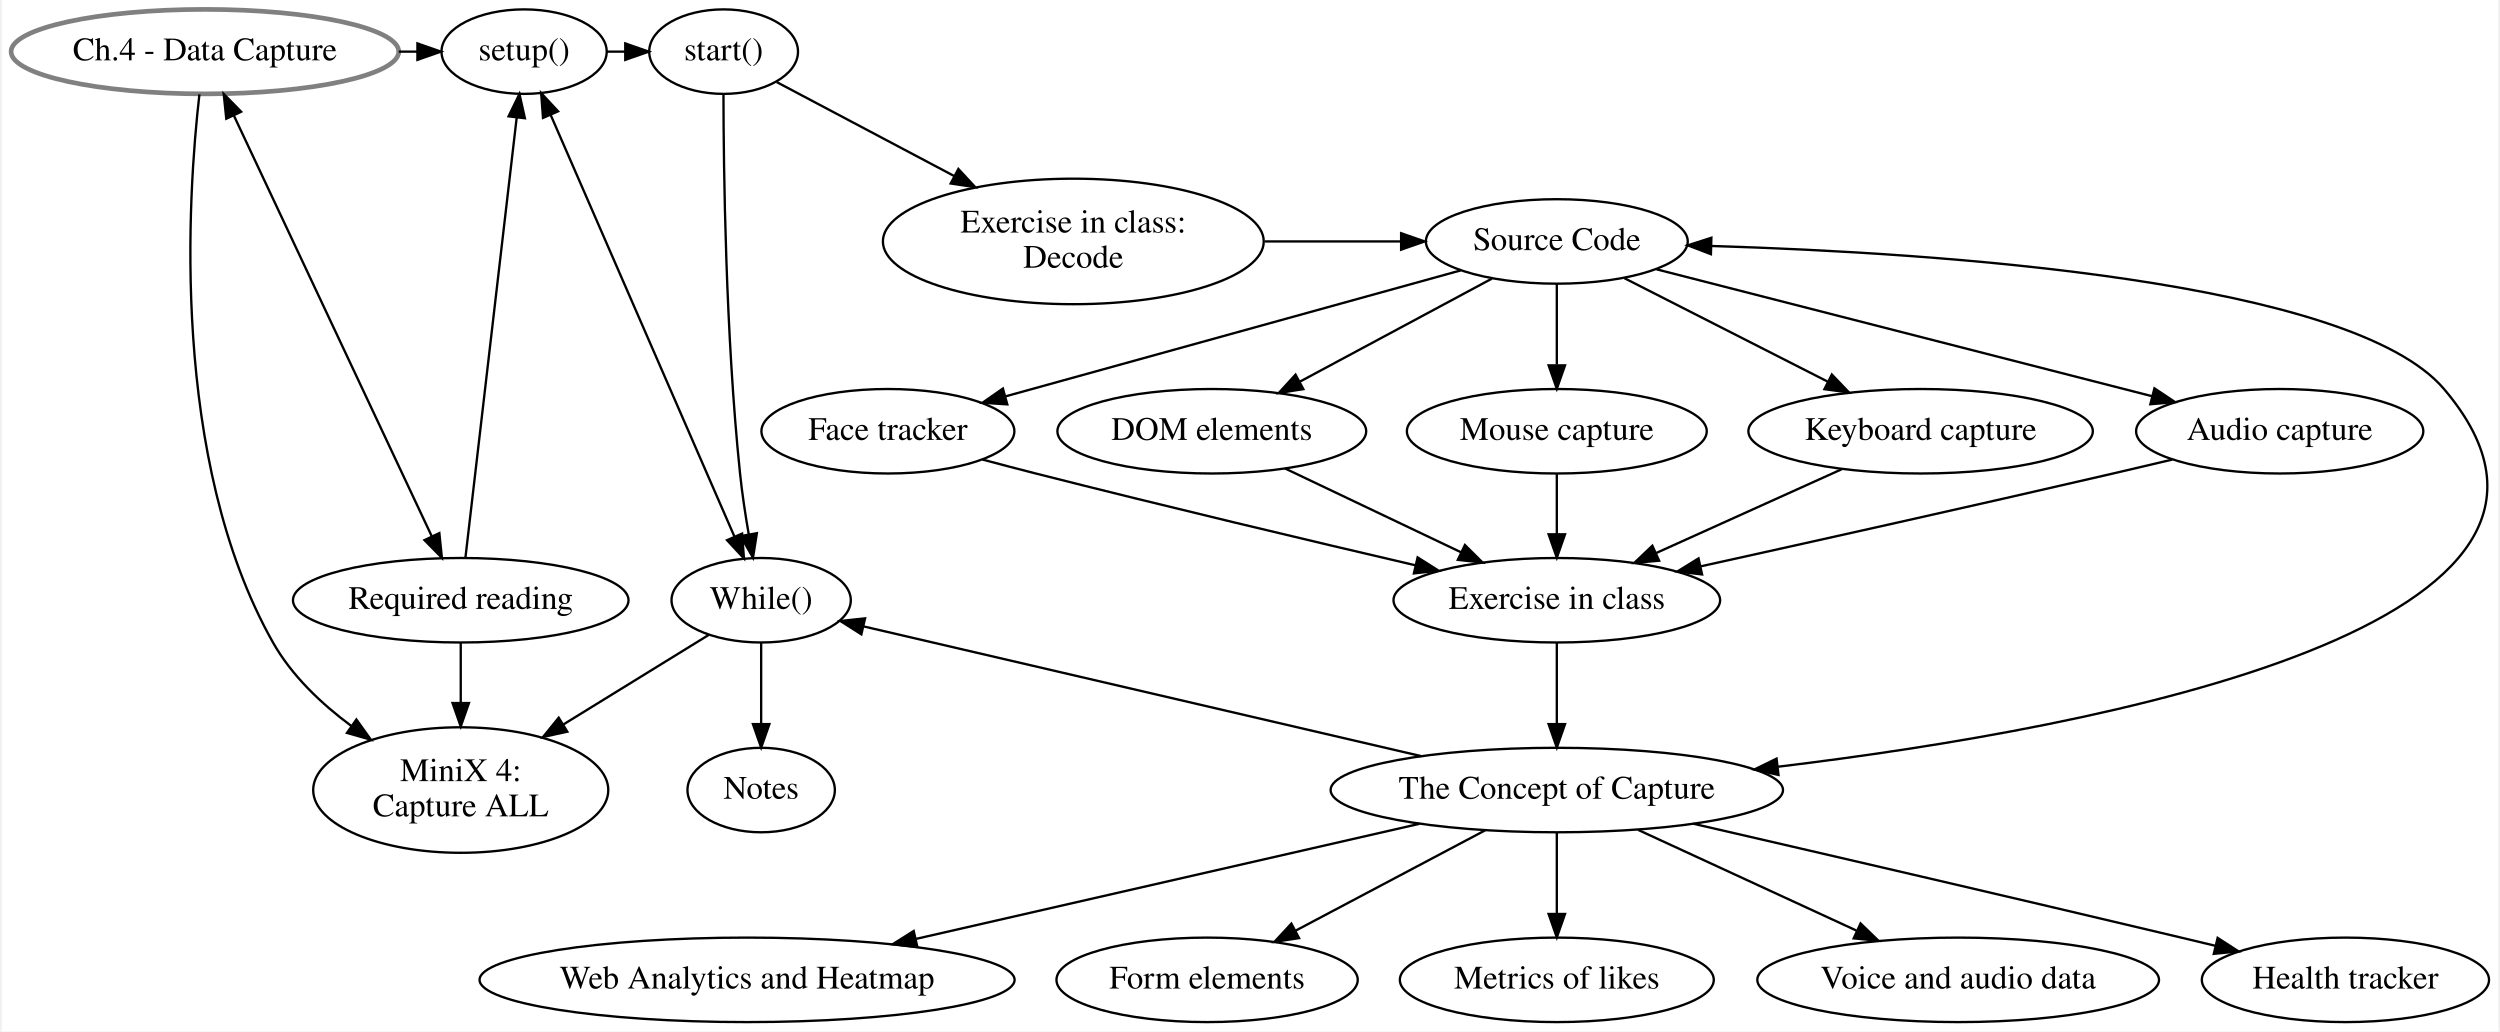
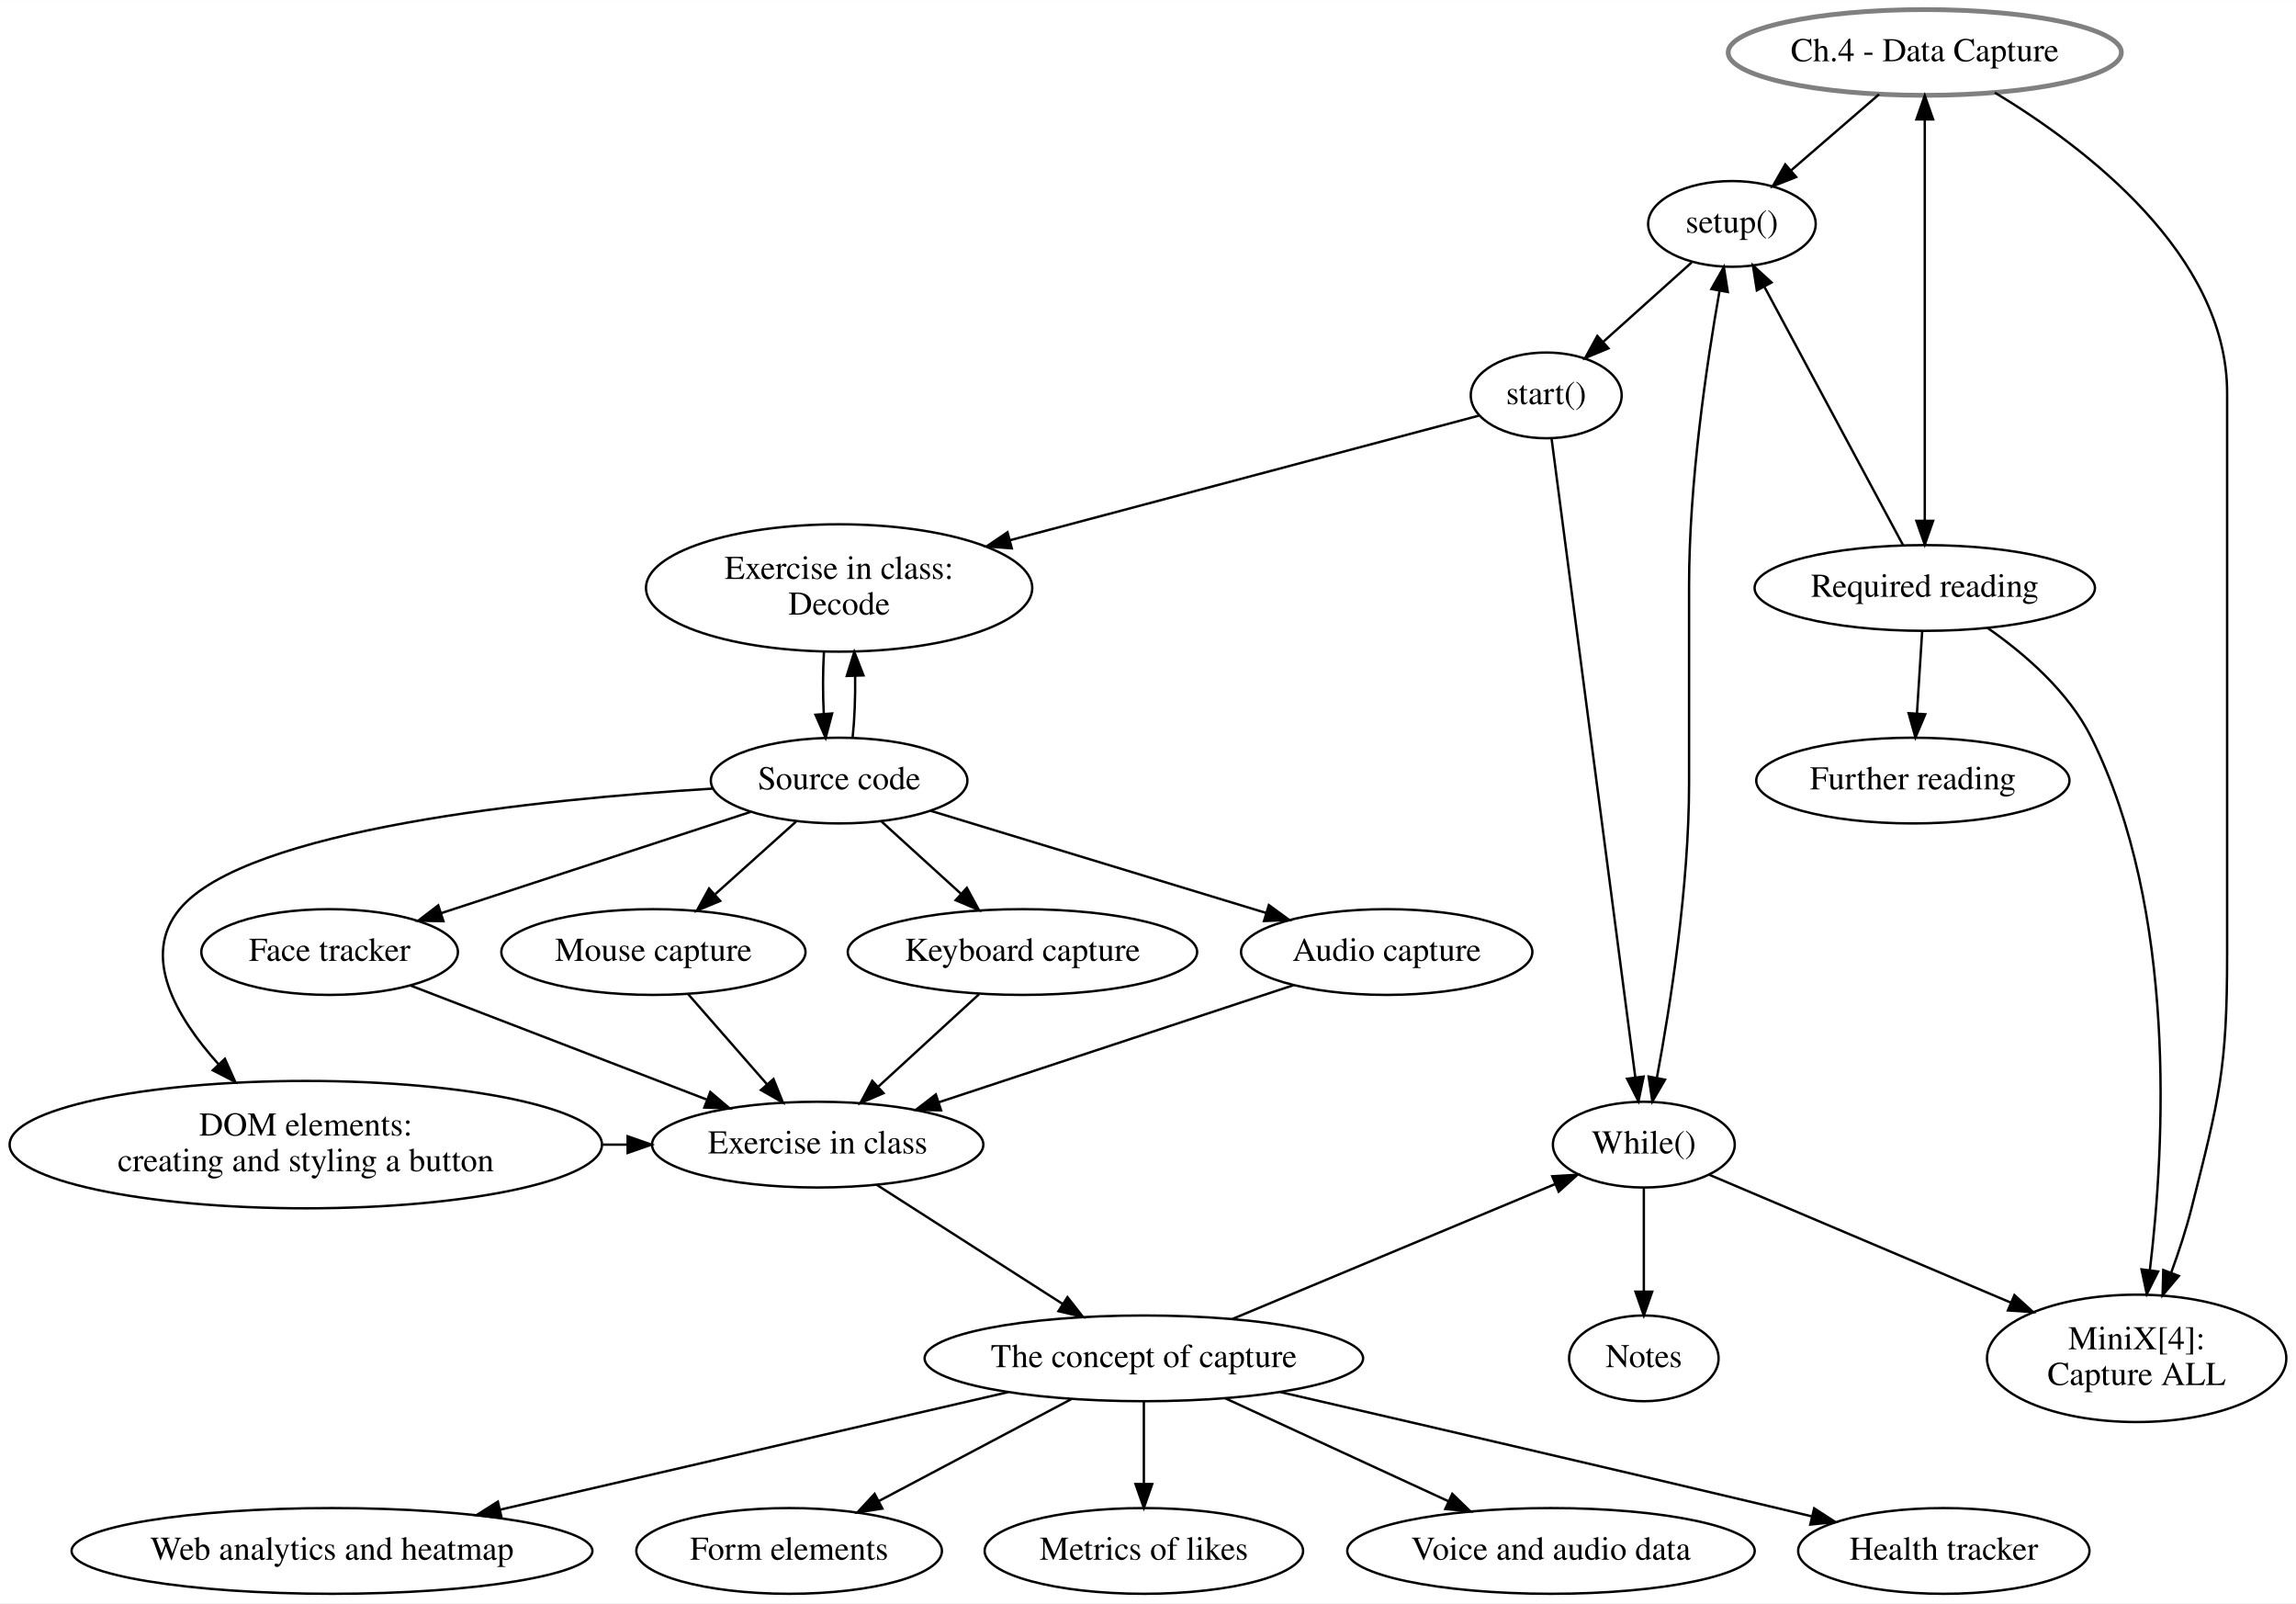
- <svg xmlns="http://www.w3.org/2000/svg" width="1064pt" height="439pt" viewBox="0.00 0.00 1063.64 439.48">
-   <g id="graph0" class="graph" transform="scale(1 1) rotate(0) translate(4 435.48)">
-     <polygon fill="white" stroke="none" points="-4,4 -4,-435.48 1059.64,-435.48 1059.64,4 -4,4" />
+ <svg xmlns="http://www.w3.org/2000/svg" width="964pt" height="673pt" viewBox="0.00 0.00 964.38 673.22">
+   <g id="graph0" class="graph" transform="scale(1 1) rotate(0) translate(4 669.22)">
+     <polygon fill="white" stroke="none" points="-4,4 -4,-669.22 960.383,-669.22 960.383,4 -4,4" />
    <g id="node1" class="node">
-       <ellipse fill="none" stroke="grey" stroke-width="2" cx="82.543" cy="-413.48" rx="82.585" ry="18" />
-       <text text-anchor="middle" x="82.543" y="-409.78" font-family="Times,serif" font-size="14.00">Ch.4 - Data Capture</text>
+       <ellipse fill="none" stroke="grey" stroke-width="2" cx="804.451" cy="-647.22" rx="82.585" ry="18" />
+       <text text-anchor="middle" x="804.451" y="-643.52" font-family="Times,serif" font-size="14.00">Ch.4 - Data Capture</text>
    </g>
    <g id="node2" class="node">
-       <ellipse fill="none" stroke="black" cx="218.543" cy="-413.48" rx="35.194" ry="18" />
-       <text text-anchor="middle" x="218.543" y="-409.78" font-family="Times,serif" font-size="14.00">setup()</text>
+       <ellipse fill="none" stroke="black" cx="723.451" cy="-575.22" rx="35.194" ry="18" />
+       <text text-anchor="middle" x="723.451" y="-571.52" font-family="Times,serif" font-size="14.00">setup()</text>
    </g>
    <g id="edge1" class="edge">
-       <path fill="none" stroke="black" d="M165.152,-413.48C167.768,-413.48 170.383,-413.48 172.999,-413.48" />
-       <polygon fill="black" stroke="black" points="173.088,-416.98 183.088,-413.48 173.088,-409.98 173.088,-416.98" />
+       <path fill="none" stroke="black" d="M785.255,-629.631C774.232,-620.105 760.265,-608.035 748.399,-597.78" />
+       <polygon fill="black" stroke="black" points="750.436,-594.915 740.581,-591.024 745.858,-600.211 750.436,-594.915" />
    </g>
    <g id="node19" class="node">
-       <ellipse fill="none" stroke="black" cx="191.543" cy="-98.87" rx="62.865" ry="26.741" />
-       <text text-anchor="middle" x="191.543" y="-102.67" font-family="Times,serif" font-size="14.00">MiniX 4: </text>
-       <text text-anchor="middle" x="191.543" y="-87.67" font-family="Times,serif" font-size="14.00">Capture ALL</text>
+       <ellipse fill="none" stroke="black" cx="893.451" cy="-98.87" rx="62.865" ry="26.741" />
+       <text text-anchor="middle" x="893.451" y="-102.67" font-family="Times,serif" font-size="14.00">MiniX[4]: </text>
+       <text text-anchor="middle" x="893.451" y="-87.67" font-family="Times,serif" font-size="14.00">Capture ALL</text>
+     </g>
+     <g id="edge8" class="edge">
+       <path fill="none" stroke="black" d="M833.906,-630.34C871.423,-607.719 931.451,-562.431 931.451,-504.22 931.451,-504.22 931.451,-504.22 931.451,-268.48 931.451,-220.574 928.199,-208.183 916.451,-161.74 914.205,-152.861 911.119,-143.496 907.938,-134.813" />
+       <polygon fill="black" stroke="black" points="911.17,-133.466 904.344,-125.363 904.627,-135.954 911.17,-133.466" />
+     </g>
+     <g id="node20" class="node">
+       <ellipse fill="none" stroke="black" cx="804.451" cy="-422.35" rx="71.487" ry="18" />
+       <text text-anchor="middle" x="804.451" y="-418.65" font-family="Times,serif" font-size="14.00">Required reading</text>
+     </g>
+     <g id="edge6" class="edge">
+       <path fill="none" stroke="black" d="M804.451,-618.859C804.451,-576.031 804.451,-493.634 804.451,-450.77" />
+       <polygon fill="black" stroke="black" points="800.951,-619.102 804.451,-629.102 807.951,-619.102 800.951,-619.102" />
+       <polygon fill="black" stroke="black" points="807.951,-450.527 804.451,-440.527 800.951,-450.527 807.951,-450.527" />
+     </g>
+     <g id="node3" class="node">
+       <ellipse fill="none" stroke="black" cx="645.451" cy="-503.22" rx="31.695" ry="18" />
+       <text text-anchor="middle" x="645.451" y="-499.52" font-family="Times,serif" font-size="14.00">start()</text>
+     </g>
+     <g id="edge2" class="edge">
+       <path fill="none" stroke="black" d="M706.526,-559.031C695.647,-549.268 681.35,-536.438 669.324,-525.645" />
+       <polygon fill="black" stroke="black" points="671.588,-522.974 661.808,-518.9 666.913,-528.184 671.588,-522.974" />
+     </g>
+     <g id="node18" class="node">
+       <ellipse fill="none" stroke="black" cx="686.451" cy="-188.61" rx="38.194" ry="18" />
+       <text text-anchor="middle" x="686.451" y="-184.91" font-family="Times,serif" font-size="14.00">While()</text>
    </g>
    <g id="edge7" class="edge">
-       <path fill="none" stroke="black" d="M80.207,-395.283C75.277,-352.59 67.604,-239.592 111.543,-161.74 119.471,-147.692 132.013,-135.758 144.835,-126.231" />
-       <polygon fill="black" stroke="black" points="147.083,-128.93 153.256,-120.319 143.061,-123.2 147.083,-128.93" />
-     </g>
-     <g id="node20" class="node">
-       <ellipse fill="none" stroke="black" cx="191.543" cy="-179.74" rx="71.487" ry="18" />
-       <text text-anchor="middle" x="191.543" y="-176.04" font-family="Times,serif" font-size="14.00">Required reading</text>
+       <path fill="none" stroke="black" d="M718.222,-546.953C712.907,-516.826 705.451,-466.813 705.451,-423.35 705.451,-423.35 705.451,-423.35 705.451,-340.48 705.451,-296.983 697.58,-246.98 691.97,-216.864" />
+       <polygon fill="black" stroke="black" points="714.835,-547.89 720.065,-557.104 721.722,-546.639 714.835,-547.89" />
+       <polygon fill="black" stroke="black" points="695.345,-215.879 690.025,-206.718 688.471,-217.198 695.345,-215.879" />
+     </g>
+     <g id="node4" class="node">
+       <ellipse fill="none" stroke="black" cx="348.451" cy="-422.35" rx="81.135" ry="26.741" />
+       <text text-anchor="middle" x="348.451" y="-426.15" font-family="Times,serif" font-size="14.00">Exercise in class: </text>
+       <text text-anchor="middle" x="348.451" y="-411.15" font-family="Times,serif" font-size="14.00">Decode</text>
+     </g>
+     <g id="edge3" class="edge">
+       <path fill="none" stroke="black" d="M617.242,-494.729C572.435,-482.831 483.605,-459.241 420.333,-442.439" />
+       <polygon fill="black" stroke="black" points="420.971,-438.987 410.408,-439.803 419.175,-445.753 420.971,-438.987" />
+     </g>
+     <g id="edge27" class="edge">
+       <path fill="none" stroke="black" d="M647.714,-484.968C654.49,-433.301 674.658,-279.525 682.891,-216.753" />
+       <polygon fill="black" stroke="black" points="686.365,-217.18 684.195,-206.809 679.424,-216.269 686.365,-217.18" />
+     </g>
+     <g id="node5" class="node">
+       <ellipse fill="none" stroke="black" cx="348.451" cy="-341.48" rx="53.891" ry="18" />
+       <text text-anchor="middle" x="348.451" y="-337.78" font-family="Times,serif" font-size="14.00">Source code</text>
+     </g>
+     <g id="edge4" class="edge">
+       <path fill="none" stroke="black" d="M342.072,-395.525C341.6,-387.186 341.578,-377.921 342.007,-369.498" />
+       <polygon fill="black" stroke="black" points="345.506,-369.653 342.792,-359.412 338.527,-369.11 345.506,-369.653" />
    </g>
    <g id="edge5" class="edge">
-       <path fill="none" stroke="black" d="M94.843,-386.33C115.781,-341.813 158.119,-251.8 179.133,-207.125" />
-       <polygon fill="black" stroke="black" points="91.647,-384.901 90.558,-395.44 97.981,-387.881 91.647,-384.901" />
-       <polygon fill="black" stroke="black" points="182.427,-208.344 183.516,-197.805 176.092,-205.365 182.427,-208.344" />
-     </g>
-     <g id="node3" class="node">
-       <ellipse fill="none" stroke="black" cx="303.543" cy="-413.48" rx="31.695" ry="18" />
-       <text text-anchor="middle" x="303.543" y="-409.78" font-family="Times,serif" font-size="14.00">start()</text>
-     </g>
-     <g id="edge2" class="edge">
-       <path fill="none" stroke="black" d="M253.738,-413.48C256.348,-413.48 258.958,-413.48 261.569,-413.48" />
-       <polygon fill="black" stroke="black" points="261.637,-416.98 271.637,-413.48 261.637,-409.98 261.637,-416.98" />
-     </g>
-     <g id="node18" class="node">
-       <ellipse fill="none" stroke="black" cx="319.543" cy="-179.74" rx="38.194" ry="18" />
-       <text text-anchor="middle" x="319.543" y="-176.04" font-family="Times,serif" font-size="14.00">While()</text>
-     </g>
-     <g id="edge6" class="edge">
-       <path fill="none" stroke="black" d="M229.896,-386.43C249.32,-341.863 288.71,-251.484 308.156,-206.865" />
-       <polygon fill="black" stroke="black" points="226.593,-385.248 225.806,-395.814 233.01,-388.045 226.593,-385.248" />
-       <polygon fill="black" stroke="black" points="311.422,-208.132 312.209,-197.567 305.005,-205.335 311.422,-208.132" />
-     </g>
-     <g id="node4" class="node">
-       <ellipse fill="none" stroke="black" cx="452.543" cy="-332.61" rx="81.135" ry="26.741" />
-       <text text-anchor="middle" x="452.543" y="-336.41" font-family="Times,serif" font-size="14.00">Exercise in class: </text>
-       <text text-anchor="middle" x="452.543" y="-321.41" font-family="Times,serif" font-size="14.00">Decode</text>
-     </g>
-     <g id="edge3" class="edge">
-       <path fill="none" stroke="black" d="M326.173,-400.502C346.199,-389.901 376.154,-374.045 401.873,-360.431" />
-       <polygon fill="black" stroke="black" points="403.569,-363.493 410.77,-355.722 400.294,-357.307 403.569,-363.493" />
-     </g>
-     <g id="edge27" class="edge">
-       <path fill="none" stroke="black" d="M303.48,-395.423C303.524,-363.565 304.388,-292.891 310.543,-233.74 311.426,-225.255 312.825,-216.072 314.26,-207.772" />
-       <polygon fill="black" stroke="black" points="317.719,-208.313 316.061,-197.849 310.832,-207.063 317.719,-208.313" />
-     </g>
-     <g id="node5" class="node">
-       <ellipse fill="none" stroke="black" cx="658.543" cy="-332.61" rx="55.79" ry="18" />
-       <text text-anchor="middle" x="658.543" y="-328.91" font-family="Times,serif" font-size="14.00">Source Code</text>
-     </g>
-     <g id="edge4" class="edge">
-       <path fill="none" stroke="black" d="M534.218,-332.61C553.518,-332.61 572.817,-332.61 592.116,-332.61" />
-       <polygon fill="black" stroke="black" points="592.208,-336.11 602.208,-332.61 592.208,-329.11 592.208,-336.11" />
+       <path fill="none" stroke="black" d="M354.109,-359.412C354.946,-367.056 355.302,-376.395 355.176,-385.48" />
+       <polygon fill="black" stroke="black" points="351.677,-385.411 354.83,-395.525 358.672,-385.652 351.677,-385.411" />
    </g>
    <g id="node6" class="node">
-       <ellipse fill="none" stroke="black" cx="511.543" cy="-251.74" rx="65.789" ry="18" />
-       <text text-anchor="middle" x="511.543" y="-248.04" font-family="Times,serif" font-size="14.00">DOM elements</text>
+       <ellipse fill="none" stroke="black" cx="124.451" cy="-188.61" rx="124.402" ry="26.741" />
+       <text text-anchor="middle" x="124.451" y="-192.41" font-family="Times,serif" font-size="14.00">DOM elements:</text>
+       <text text-anchor="middle" x="124.451" y="-177.41" font-family="Times,serif" font-size="14.00"> creating and styling a button</text>
+     </g>
+     <g id="edge11" class="edge">
+       <path fill="none" stroke="black" d="M295.318,-338.109C222.982,-333.639 99.296,-321.159 71.451,-287.48 55.183,-267.805 69.824,-242.37 87.802,-222.361" />
+       <polygon fill="black" stroke="black" points="90.459,-224.647 94.799,-214.982 85.379,-219.83 90.459,-224.647" />
+     </g>
+     <g id="node7" class="node">
+       <ellipse fill="none" stroke="black" cx="270.451" cy="-269.48" rx="63.889" ry="18" />
+       <text text-anchor="middle" x="270.451" y="-265.78" font-family="Times,serif" font-size="14.00">Mouse capture</text>
+     </g>
+     <g id="edge12" class="edge">
+       <path fill="none" stroke="black" d="M330.36,-324.245C320.292,-315.21 307.586,-303.806 296.468,-293.829" />
+       <polygon fill="black" stroke="black" points="298.494,-290.944 288.714,-286.87 293.818,-296.154 298.494,-290.944" />
+     </g>
+     <g id="node8" class="node">
+       <ellipse fill="none" stroke="black" cx="425.451" cy="-269.48" rx="73.387" ry="18" />
+       <text text-anchor="middle" x="425.451" y="-265.78" font-family="Times,serif" font-size="14.00">Keyboard capture</text>
+     </g>
+     <g id="edge13" class="edge">
+       <path fill="none" stroke="black" d="M366.31,-324.245C376.177,-315.275 388.612,-303.97 399.53,-294.044" />
+       <polygon fill="black" stroke="black" points="402.109,-296.43 407.154,-287.114 397.4,-291.251 402.109,-296.43" />
+     </g>
+     <g id="node9" class="node">
+       <ellipse fill="none" stroke="black" cx="578.451" cy="-269.48" rx="61.189" ry="18" />
+       <text text-anchor="middle" x="578.451" y="-265.78" font-family="Times,serif" font-size="14.00">Audio capture</text>
+     </g>
+     <g id="edge14" class="edge">
+       <path fill="none" stroke="black" d="M386.948,-328.764C425.624,-316.993 485.43,-298.791 527.907,-285.863" />
+       <polygon fill="black" stroke="black" points="528.952,-289.204 537.499,-282.944 526.913,-282.507 528.952,-289.204" />
+     </g>
+     <g id="node10" class="node">
+       <ellipse fill="none" stroke="black" cx="134.451" cy="-269.48" rx="53.891" ry="18" />
+       <text text-anchor="middle" x="134.451" y="-265.78" font-family="Times,serif" font-size="14.00">Face tracker</text>
+     </g>
+     <g id="edge15" class="edge">
+       <path fill="none" stroke="black" d="M311.175,-328.287C275.076,-316.479 220.222,-298.536 181.213,-285.776" />
+       <polygon fill="black" stroke="black" points="182.251,-282.433 171.658,-282.651 180.074,-289.086 182.251,-282.433" />
+     </g>
+     <g id="node11" class="node">
+       <ellipse fill="none" stroke="black" cx="339.451" cy="-188.61" rx="69.588" ry="18" />
+       <text text-anchor="middle" x="339.451" y="-184.91" font-family="Times,serif" font-size="14.00">Exercise in class</text>
+     </g>
+     <g id="edge16" class="edge">
+       <path fill="none" stroke="black" d="M249.168,-188.61C252.577,-188.61 255.986,-188.61 259.395,-188.61" />
+       <polygon fill="black" stroke="black" points="259.622,-192.11 269.622,-188.61 259.622,-185.11 259.622,-192.11" />
+     </g>
+     <g id="edge17" class="edge">
+       <path fill="none" stroke="black" d="M285.084,-251.754C294.689,-240.774 307.412,-226.232 318.134,-213.976" />
+       <polygon fill="black" stroke="black" points="320.889,-216.143 324.839,-206.312 315.62,-211.534 320.889,-216.143" />
+     </g>
+     <g id="edge18" class="edge">
+       <path fill="none" stroke="black" d="M407.212,-251.754C394.93,-240.49 378.559,-225.476 364.985,-213.027" />
+       <polygon fill="black" stroke="black" points="367.104,-210.221 357.368,-206.042 362.372,-215.38 367.104,-210.221" />
+     </g>
+     <g id="edge19" class="edge">
+       <path fill="none" stroke="black" d="M539.252,-255.545C498.624,-242.137 434.945,-221.123 390.429,-206.433" />
+       <polygon fill="black" stroke="black" points="391.269,-203.025 380.676,-203.214 389.075,-209.672 391.269,-203.025" />
+     </g>
+     <g id="edge20" class="edge">
+       <path fill="none" stroke="black" d="M168.302,-255.456C202.23,-242.403 254.73,-222.205 292.638,-207.621" />
+       <polygon fill="black" stroke="black" points="294.351,-210.712 302.427,-203.854 291.837,-204.179 294.351,-210.712" />
+     </g>
+     <g id="node12" class="node">
+       <ellipse fill="none" stroke="black" cx="476.451" cy="-98.87" rx="92.084" ry="18" />
+       <text text-anchor="middle" x="476.451" y="-95.17" font-family="Times,serif" font-size="14.00">The concept of capture</text>
+     </g>
+     <g id="edge21" class="edge">
+       <path fill="none" stroke="black" d="M364.26,-171.721C386.099,-157.735 418.106,-137.236 442.349,-121.71" />
+       <polygon fill="black" stroke="black" points="444.363,-124.576 450.897,-116.236 440.588,-118.682 444.363,-124.576" />
+     </g>
+     <g id="node13" class="node">
+       <ellipse fill="none" stroke="black" cx="135.451" cy="-18" rx="109.381" ry="18" />
+       <text text-anchor="middle" x="135.451" y="-14.3" font-family="Times,serif" font-size="14.00">Web analytics and heatmap</text>
+     </g>
+     <g id="edge22" class="edge">
+       <path fill="none" stroke="black" d="M419.375,-84.669C360.705,-71.099 269.241,-49.944 206.055,-35.33" />
+       <polygon fill="black" stroke="black" points="206.698,-31.886 196.166,-33.043 205.12,-38.706 206.698,-31.886" />
+     </g>
+     <g id="node14" class="node">
+       <ellipse fill="none" stroke="black" cx="327.451" cy="-18" rx="64.189" ry="18" />
+       <text text-anchor="middle" x="327.451" y="-14.3" font-family="Times,serif" font-size="14.00">Form elements</text>
+     </g>
+     <g id="edge23" class="edge">
+       <path fill="none" stroke="black" d="M445.939,-81.719C422.508,-69.317 390.033,-52.127 365.006,-38.879" />
+       <polygon fill="black" stroke="black" points="366.628,-35.778 356.153,-34.193 363.353,-41.964 366.628,-35.778" />
+     </g>
+     <g id="node15" class="node">
+       <ellipse fill="none" stroke="black" cx="476.451" cy="-18" rx="66.888" ry="18" />
+       <text text-anchor="middle" x="476.451" y="-14.3" font-family="Times,serif" font-size="14.00">Metrics of likes</text>
+     </g>
+     <g id="edge24" class="edge">
+       <path fill="none" stroke="black" d="M476.451,-80.756C476.451,-70.731 476.451,-57.836 476.451,-46.425" />
+       <polygon fill="black" stroke="black" points="479.951,-46.08 476.451,-36.08 472.951,-46.08 479.951,-46.08" />
+     </g>
+     <g id="node16" class="node">
+       <ellipse fill="none" stroke="black" cx="647.451" cy="-18" rx="85.585" ry="18" />
+       <text text-anchor="middle" x="647.451" y="-14.3" font-family="Times,serif" font-size="14.00">Voice and audio data</text>
+     </g>
+     <g id="edge25" class="edge">
+       <path fill="none" stroke="black" d="M510.644,-82.099C537.644,-69.646 575.476,-52.197 604.514,-38.804" />
+       <polygon fill="black" stroke="black" points="605.994,-41.976 613.608,-34.609 603.062,-35.619 605.994,-41.976" />
+     </g>
+     <g id="node17" class="node">
+       <ellipse fill="none" stroke="black" cx="812.451" cy="-18" rx="61.189" ry="18" />
+       <text text-anchor="middle" x="812.451" y="-14.3" font-family="Times,serif" font-size="14.00">Health tracker</text>
+     </g>
+     <g id="edge26" class="edge">
+       <path fill="none" stroke="black" d="M533.825,-84.695C587.723,-72.277 670.607,-53.079 742.451,-36 747.146,-34.884 752.017,-33.718 756.904,-32.542" />
+       <polygon fill="black" stroke="black" points="758.004,-35.877 766.904,-30.129 756.362,-29.072 758.004,-35.877" />
+     </g>
+     <g id="edge28" class="edge">
+       <path fill="none" stroke="black" d="M513.668,-115.42C551.914,-131.399 611.115,-156.134 649.327,-172.1" />
+       <polygon fill="black" stroke="black" points="647.988,-175.333 658.564,-175.959 650.687,-168.874 647.988,-175.333" />
+     </g>
+     <g id="edge30" class="edge">
+       <path fill="none" stroke="black" d="M713.939,-175.959C746.112,-162.322 800.125,-139.427 840.517,-122.307" />
+       <polygon fill="black" stroke="black" points="842.109,-125.433 849.95,-118.308 839.377,-118.989 842.109,-125.433" />
+     </g>
+     <g id="node22" class="node">
+       <ellipse fill="none" stroke="black" cx="686.451" cy="-98.87" rx="31.396" ry="18" />
+       <text text-anchor="middle" x="686.451" y="-95.17" font-family="Times,serif" font-size="14.00">Notes</text>
+     </g>
+     <g id="edge29" class="edge">
+       <path fill="none" stroke="black" d="M686.451,-170.276C686.451,-157.938 686.451,-141.116 686.451,-127.009" />
+       <polygon fill="black" stroke="black" points="689.951,-126.87 686.451,-116.87 682.951,-126.87 689.951,-126.87" />
    </g>
    <g id="edge10" class="edge">
-       <path fill="none" stroke="black" d="M630.893,-316.775C607.783,-304.376 574.603,-286.574 549.09,-272.886" />
-       <polygon fill="black" stroke="black" points="550.538,-269.69 540.071,-268.046 547.228,-275.858 550.538,-269.69" />
-     </g>
-     <g id="node7" class="node">
-       <ellipse fill="none" stroke="black" cx="658.543" cy="-251.74" rx="63.889" ry="18" />
-       <text text-anchor="middle" x="658.543" y="-248.04" font-family="Times,serif" font-size="14.00">Mouse capture</text>
-     </g>
-     <g id="edge11" class="edge">
-       <path fill="none" stroke="black" d="M658.543,-314.497C658.543,-304.471 658.543,-291.576 658.543,-280.165" />
-       <polygon fill="black" stroke="black" points="662.043,-279.82 658.543,-269.82 655.043,-279.82 662.043,-279.82" />
-     </g>
-     <g id="node8" class="node">
-       <ellipse fill="none" stroke="black" cx="813.543" cy="-251.74" rx="73.387" ry="18" />
-       <text text-anchor="middle" x="813.543" y="-248.04" font-family="Times,serif" font-size="14.00">Keyboard capture</text>
-     </g>
-     <g id="edge12" class="edge">
-       <path fill="none" stroke="black" d="M687.334,-316.96C711.69,-304.567 746.839,-286.681 773.862,-272.931" />
-       <polygon fill="black" stroke="black" points="775.725,-275.91 783.05,-268.256 772.551,-269.671 775.725,-275.91" />
-     </g>
-     <g id="node9" class="node">
-       <ellipse fill="none" stroke="black" cx="966.543" cy="-251.74" rx="61.189" ry="18" />
-       <text text-anchor="middle" x="966.543" y="-248.04" font-family="Times,serif" font-size="14.00">Audio capture</text>
-     </g>
-     <g id="edge13" class="edge">
-       <path fill="none" stroke="black" d="M701.045,-320.726C756.071,-306.636 852.029,-282.064 912.268,-266.638" />
-       <polygon fill="black" stroke="black" points="913.164,-270.022 921.983,-264.151 911.427,-263.241 913.164,-270.022" />
-     </g>
-     <g id="node10" class="node">
-       <ellipse fill="none" stroke="black" cx="373.543" cy="-251.74" rx="53.891" ry="18" />
-       <text text-anchor="middle" x="373.543" y="-248.04" font-family="Times,serif" font-size="14.00">Face tracker</text>
-     </g>
-     <g id="edge14" class="edge">
-       <path fill="none" stroke="black" d="M617.709,-320.31C566.56,-306.155 478.948,-281.91 423.753,-266.635" />
-       <polygon fill="black" stroke="black" points="424.411,-263.186 413.84,-263.892 422.544,-269.932 424.411,-263.186" />
-     </g>
-     <g id="node12" class="node">
-       <ellipse fill="none" stroke="black" cx="658.543" cy="-98.87" rx="96.383" ry="18" />
-       <text text-anchor="middle" x="658.543" y="-95.17" font-family="Times,serif" font-size="14.00">The Concept of Capture</text>
-     </g>
-     <g id="edge21" class="edge">
-       <path fill="none" stroke="black" d="M724.348,-330.676C821.801,-327.742 997.245,-315.993 1036.54,-269.74 1122.04,-169.111 890.664,-125.459 752.818,-108.809" />
-       <polygon fill="black" stroke="black" points="724.203,-327.179 714.304,-330.956 724.398,-334.176 724.203,-327.179" />
-       <polygon fill="black" stroke="black" points="752.993,-105.305 742.651,-107.609 752.172,-112.257 752.993,-105.305" />
-     </g>
-     <g id="node11" class="node">
-       <ellipse fill="none" stroke="black" cx="658.543" cy="-179.74" rx="69.588" ry="18" />
-       <text text-anchor="middle" x="658.543" y="-176.04" font-family="Times,serif" font-size="14.00">Exercise in class</text>
-     </g>
-     <g id="edge15" class="edge">
-       <path fill="none" stroke="black" d="M542.718,-235.895C564.592,-225.479 594.053,-211.45 617.788,-200.147" />
-       <polygon fill="black" stroke="black" points="619.382,-203.265 626.906,-195.805 616.373,-196.945 619.382,-203.265" />
-     </g>
-     <g id="edge16" class="edge">
-       <path fill="none" stroke="black" d="M658.543,-233.437C658.543,-225.723 658.543,-216.453 658.543,-207.853" />
-       <polygon fill="black" stroke="black" points="662.043,-207.844 658.543,-197.844 655.043,-207.844 662.043,-207.844" />
-     </g>
-     <g id="edge17" class="edge">
-       <path fill="none" stroke="black" d="M779.91,-235.551C756.699,-225.069 725.659,-211.051 700.781,-199.816" />
-       <polygon fill="black" stroke="black" points="702.132,-196.585 691.577,-195.659 699.25,-202.965 702.132,-196.585" />
-     </g>
-     <g id="edge18" class="edge">
-       <path fill="none" stroke="black" d="M920.735,-239.665C912.359,-237.671 903.692,-235.627 895.543,-233.74 835.912,-219.934 767.697,-204.743 719.81,-194.177" />
-       <polygon fill="black" stroke="black" points="720.429,-190.729 709.91,-191.994 718.922,-197.565 720.429,-190.729" />
-     </g>
-     <g id="edge19" class="edge">
-       <path fill="none" stroke="black" d="M413.827,-239.682C421.365,-237.666 429.186,-235.61 436.543,-233.74 491.168,-219.853 553.628,-205.035 598.352,-194.609" />
-       <polygon fill="black" stroke="black" points="599.237,-197.996 608.183,-192.321 597.65,-191.178 599.237,-197.996" />
-     </g>
-     <g id="edge20" class="edge">
-       <path fill="none" stroke="black" d="M658.543,-161.626C658.543,-151.601 658.543,-138.706 658.543,-127.295" />
-       <polygon fill="black" stroke="black" points="662.043,-126.95 658.543,-116.95 655.043,-126.95 662.043,-126.95" />
-     </g>
-     <g id="node13" class="node">
-       <ellipse fill="none" stroke="black" cx="313.543" cy="-18" rx="113.98" ry="18" />
-       <text text-anchor="middle" x="313.543" y="-14.3" font-family="Times,serif" font-size="14.00">Web Analytics and Heatmap</text>
-     </g>
-     <g id="edge22" class="edge">
-       <path fill="none" stroke="black" d="M600.018,-84.491C540.802,-70.954 449.152,-50.002 385.525,-35.456" />
-       <polygon fill="black" stroke="black" points="386.091,-31.995 375.563,-33.178 384.531,-38.819 386.091,-31.995" />
-     </g>
-     <g id="node14" class="node">
-       <ellipse fill="none" stroke="black" cx="509.543" cy="-18" rx="64.189" ry="18" />
-       <text text-anchor="middle" x="509.543" y="-14.3" font-family="Times,serif" font-size="14.00">Form elements</text>
-     </g>
-     <g id="edge23" class="edge">
-       <path fill="none" stroke="black" d="M628.031,-81.719C604.6,-69.317 572.125,-52.127 547.098,-38.879" />
-       <polygon fill="black" stroke="black" points="548.72,-35.778 538.244,-34.193 545.445,-41.964 548.72,-35.778" />
-     </g>
-     <g id="node15" class="node">
-       <ellipse fill="none" stroke="black" cx="658.543" cy="-18" rx="66.888" ry="18" />
-       <text text-anchor="middle" x="658.543" y="-14.3" font-family="Times,serif" font-size="14.00">Metrics of likes</text>
-     </g>
-     <g id="edge24" class="edge">
-       <path fill="none" stroke="black" d="M658.543,-80.756C658.543,-70.731 658.543,-57.836 658.543,-46.425" />
-       <polygon fill="black" stroke="black" points="662.043,-46.08 658.543,-36.08 655.043,-46.08 662.043,-46.08" />
-     </g>
-     <g id="node16" class="node">
-       <ellipse fill="none" stroke="black" cx="829.543" cy="-18" rx="85.585" ry="18" />
-       <text text-anchor="middle" x="829.543" y="-14.3" font-family="Times,serif" font-size="14.00">Voice and audio data</text>
-     </g>
-     <g id="edge25" class="edge">
-       <path fill="none" stroke="black" d="M693.147,-81.909C719.977,-69.535 757.32,-52.311 786.15,-39.014" />
-       <polygon fill="black" stroke="black" points="787.959,-42.034 795.573,-34.668 785.027,-35.678 787.959,-42.034" />
-     </g>
-     <g id="node17" class="node">
-       <ellipse fill="none" stroke="black" cx="994.543" cy="-18" rx="61.189" ry="18" />
-       <text text-anchor="middle" x="994.543" y="-14.3" font-family="Times,serif" font-size="14.00">Health tracker</text>
-     </g>
-     <g id="edge26" class="edge">
-       <path fill="none" stroke="black" d="M716.698,-84.515C770.613,-72.092 853.045,-52.996 924.543,-36 929.238,-34.884 934.109,-33.718 938.996,-32.542" />
-       <polygon fill="black" stroke="black" points="940.096,-35.877 948.996,-30.129 938.454,-29.072 940.096,-35.877" />
-     </g>
-     <g id="edge28" class="edge">
-       <path fill="none" stroke="black" d="M600.742,-113.318C533.469,-128.969 423.886,-154.464 363.293,-168.561" />
-       <polygon fill="black" stroke="black" points="362.233,-165.214 353.287,-170.889 363.82,-172.032 362.233,-165.214" />
-     </g>
-     <g id="edge30" class="edge">
-       <path fill="none" stroke="black" d="M297.247,-165.002C280.2,-154.498 256.16,-139.686 235.313,-126.84" />
-       <polygon fill="black" stroke="black" points="236.954,-123.74 226.604,-121.474 233.281,-129.699 236.954,-123.74" />
+       <path fill="none" stroke="black" d="M795.392,-440.224C781.196,-466.665 753.621,-518.026 737.039,-548.91" />
+       <polygon fill="black" stroke="black" points="733.92,-547.321 732.273,-557.787 740.087,-550.632 733.92,-547.321" />
+     </g>
+     <g id="edge9" class="edge">
+       <path fill="none" stroke="black" d="M830.769,-405.613C846.354,-394.754 864.874,-378.809 874.451,-359.48 910.49,-286.743 905.309,-188.266 899.01,-135.981" />
+       <polygon fill="black" stroke="black" points="902.454,-135.327 897.705,-125.856 895.512,-136.222 902.454,-135.327" />
    </g>
    <g id="node21" class="node">
-       <ellipse fill="none" stroke="black" cx="319.543" cy="-98.87" rx="31.396" ry="18" />
-       <text text-anchor="middle" x="319.543" y="-95.17" font-family="Times,serif" font-size="14.00">Notes</text>
-     </g>
-     <g id="edge29" class="edge">
-       <path fill="none" stroke="black" d="M319.543,-161.626C319.543,-151.601 319.543,-138.706 319.543,-127.295" />
-       <polygon fill="black" stroke="black" points="323.043,-126.95 319.543,-116.95 316.043,-126.95 323.043,-126.95" />
-     </g>
-     <g id="edge9" class="edge">
-       <path fill="none" stroke="black" d="M193.531,-197.805C198.176,-237.673 209.771,-337.19 215.39,-385.424" />
-       <polygon fill="black" stroke="black" points="211.923,-385.912 216.557,-395.44 218.876,-385.102 211.923,-385.912" />
-     </g>
-     <g id="edge8" class="edge">
-       <path fill="none" stroke="black" d="M191.543,-161.626C191.543,-154.137 191.543,-145.046 191.543,-136.168" />
-       <polygon fill="black" stroke="black" points="195.043,-135.953 191.543,-125.953 188.043,-135.953 195.043,-135.953" />
+       <ellipse fill="none" stroke="black" cx="799.451" cy="-341.48" rx="65.789" ry="18" />
+       <text text-anchor="middle" x="799.451" y="-337.78" font-family="Times,serif" font-size="14.00">Further reading</text>
+     </g>
+     <g id="edge31" class="edge">
+       <path fill="none" stroke="black" d="M803.366,-404.237C802.724,-394.108 801.896,-381.05 801.167,-369.552" />
+       <polygon fill="black" stroke="black" points="804.659,-369.319 800.534,-359.56 797.673,-369.762 804.659,-369.319" />
    </g>
  </g>
</svg>
